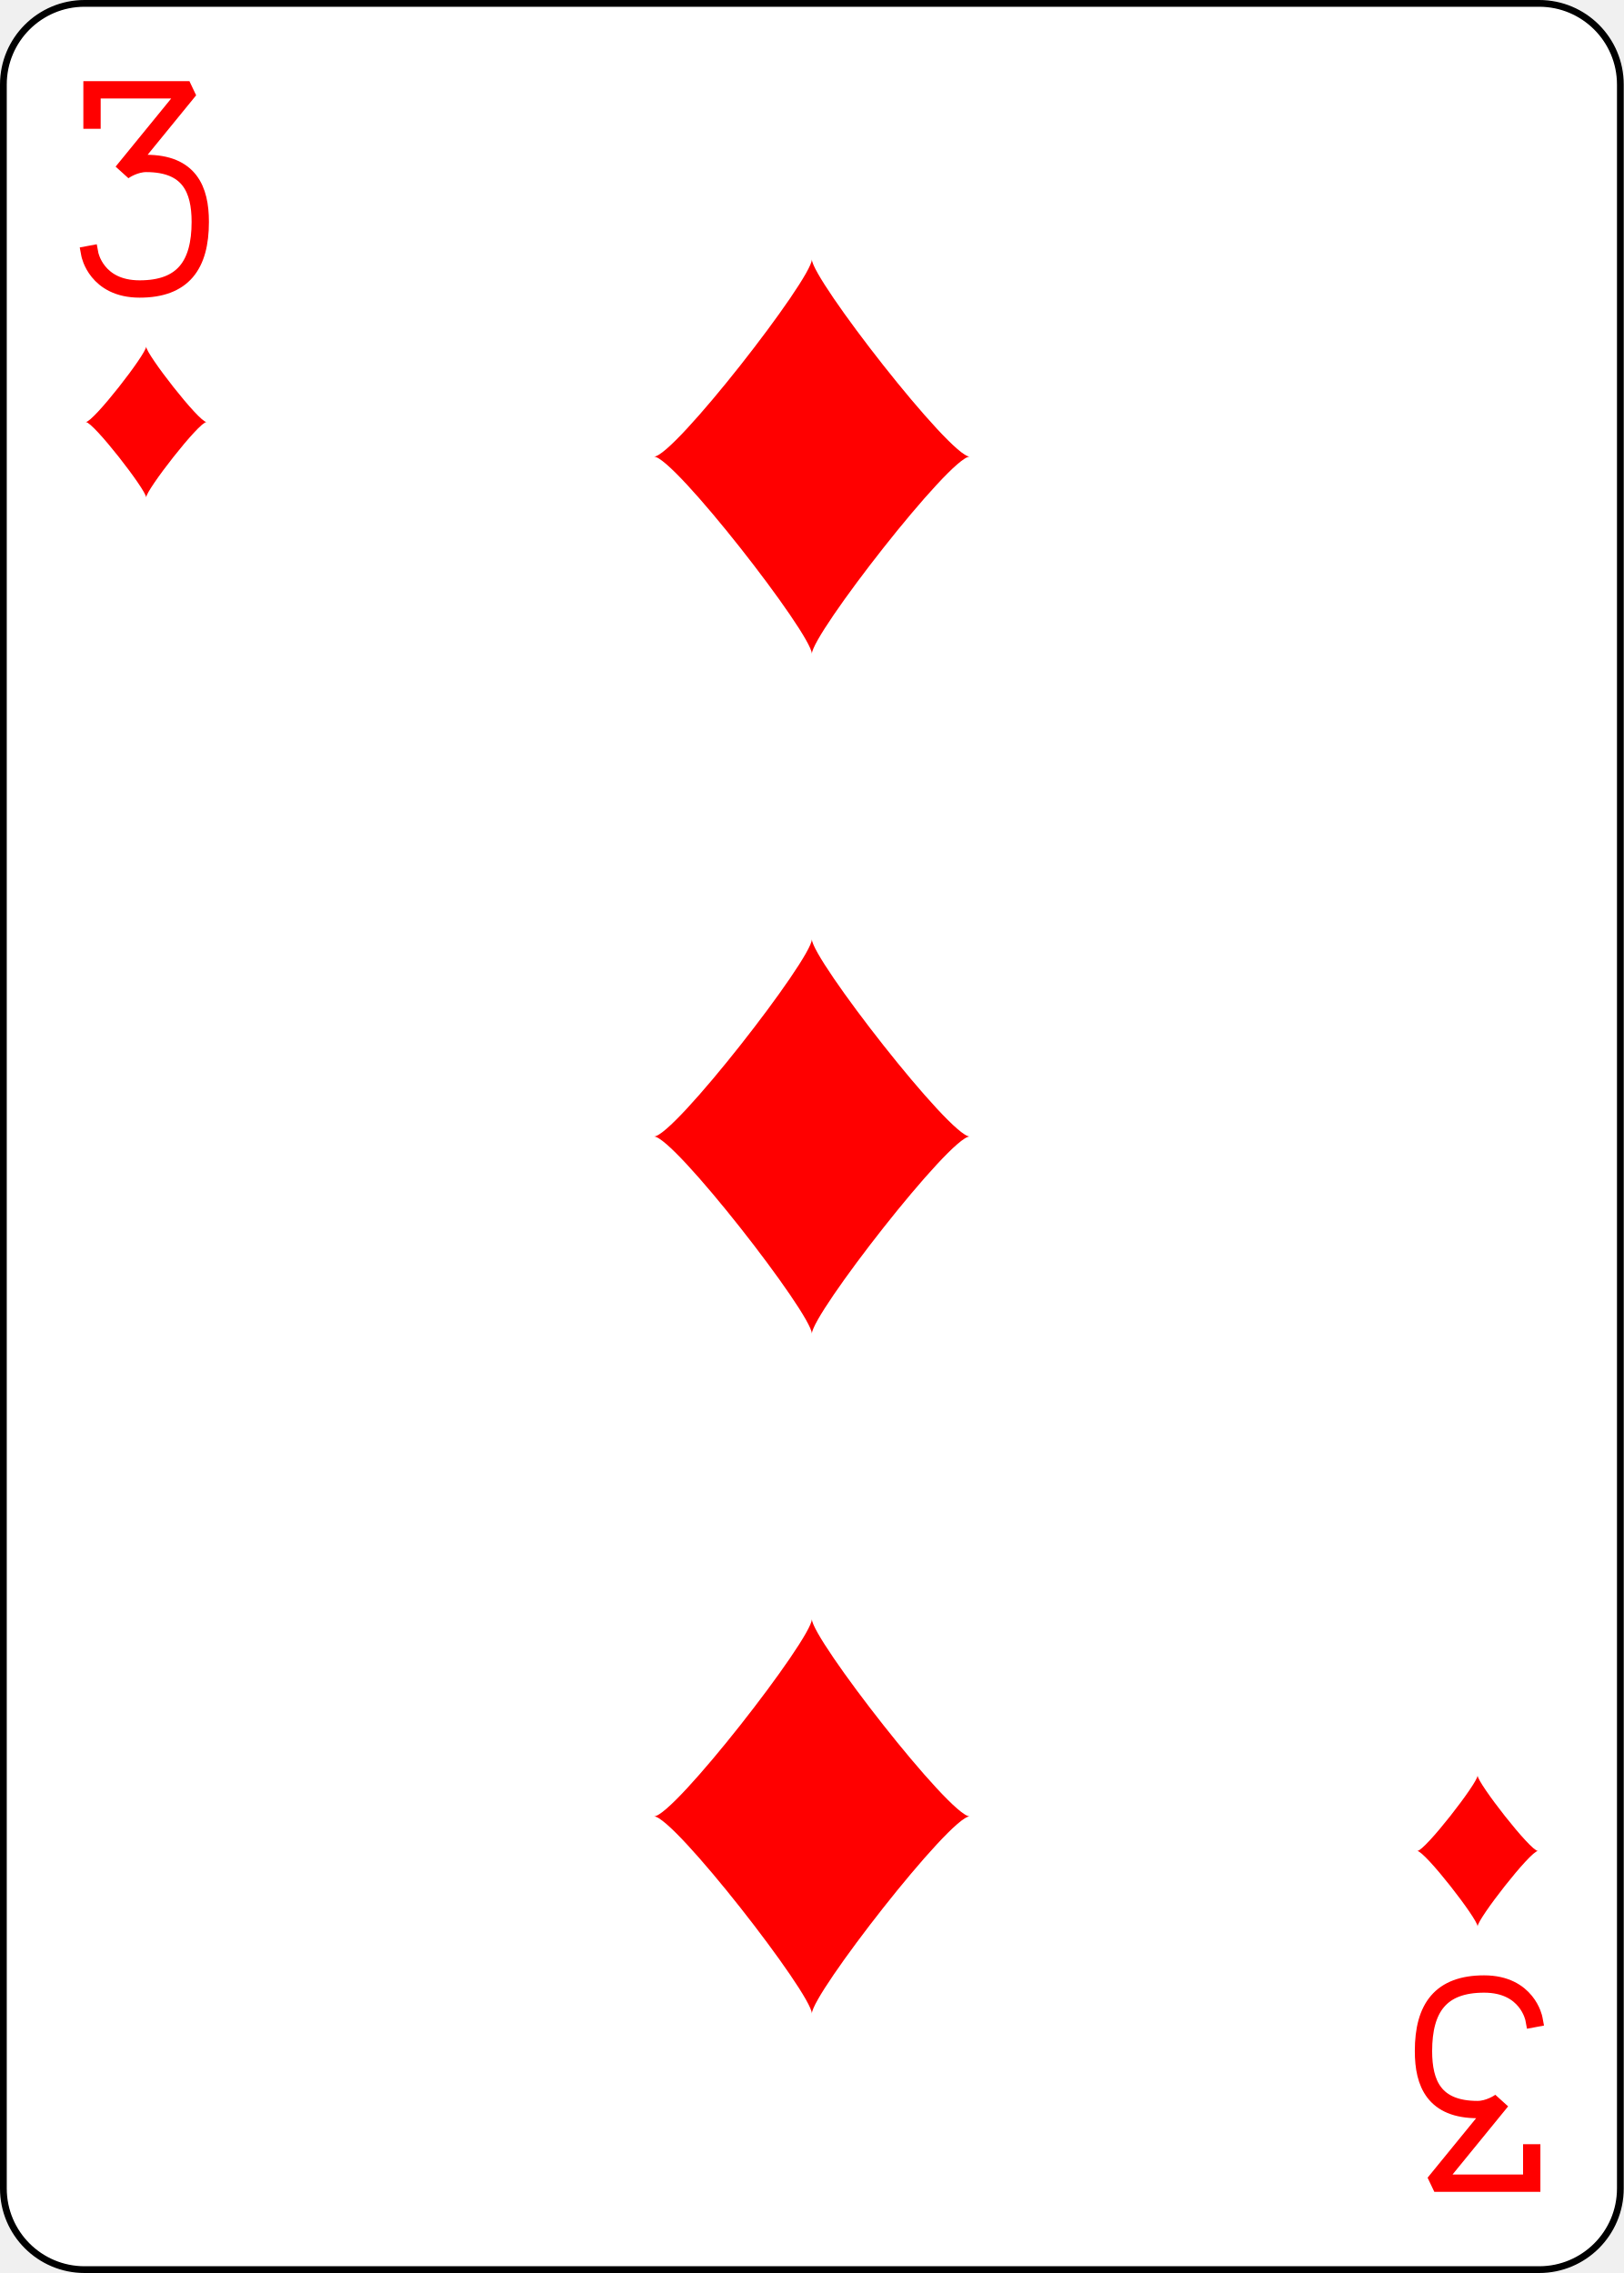
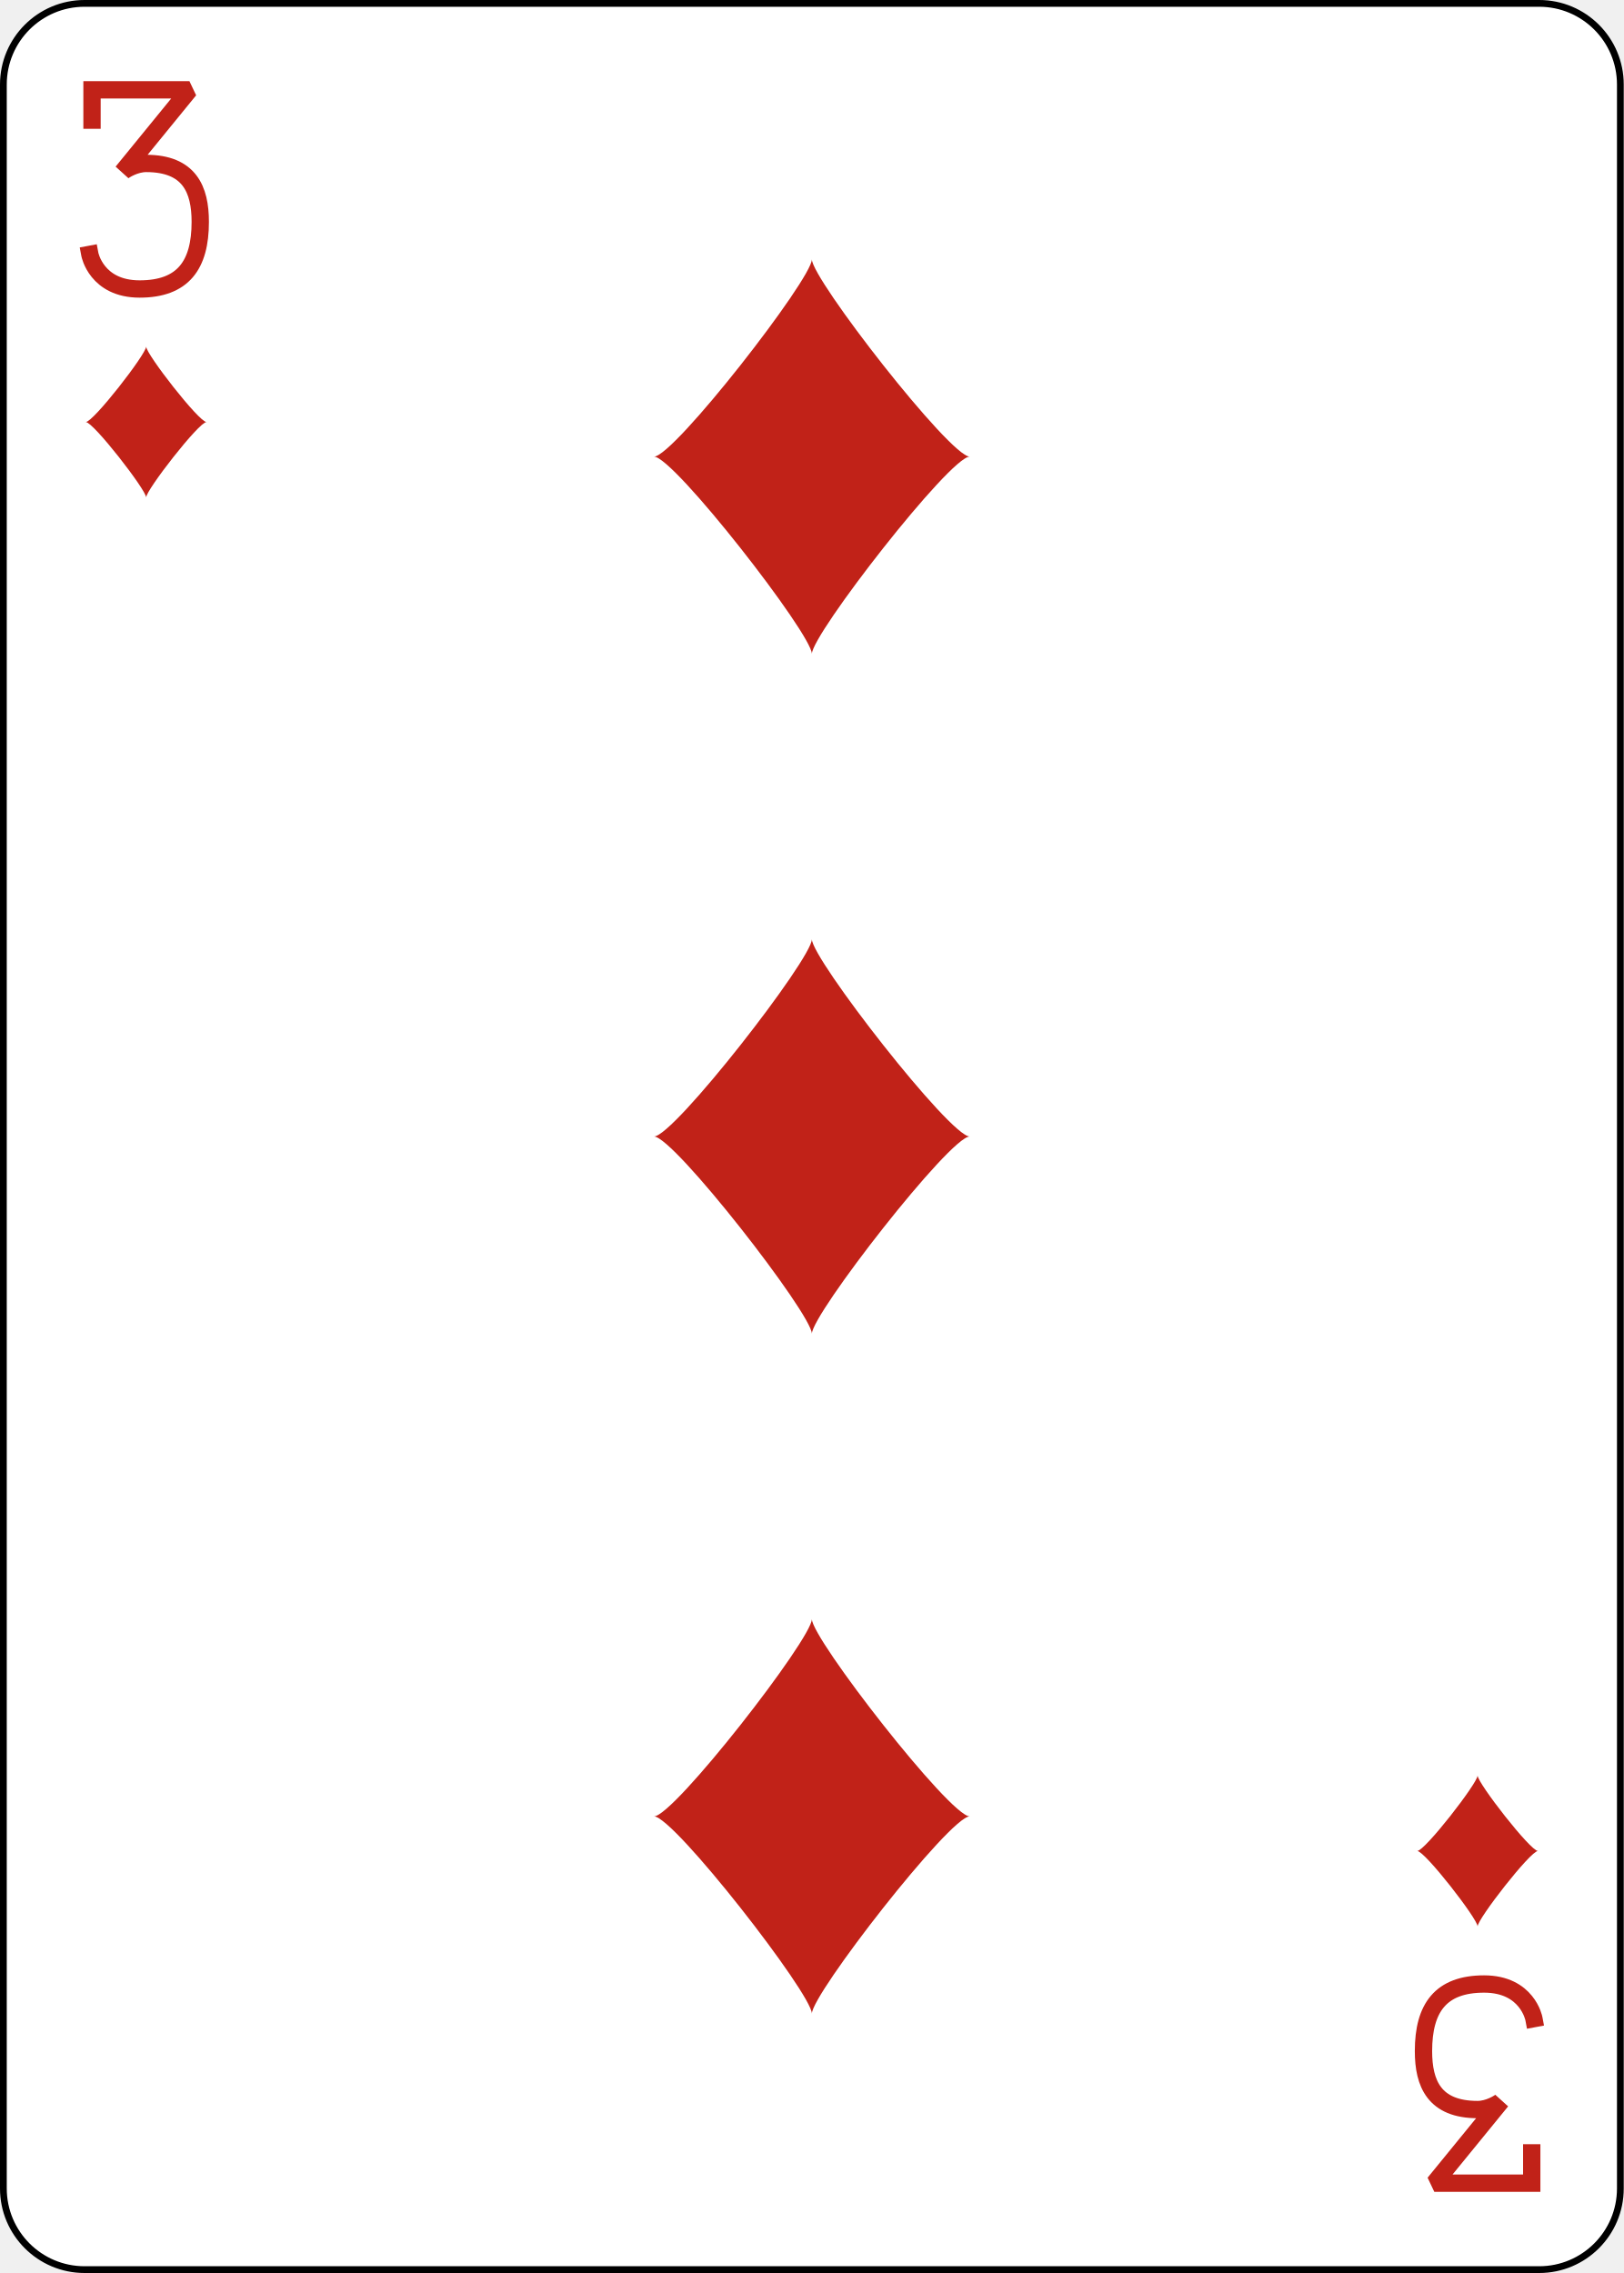
<svg xmlns="http://www.w3.org/2000/svg" xmlns:xlink="http://www.w3.org/1999/xlink" class="card" face="3D" height="3.5in" preserveAspectRatio="none" viewBox="-120 -168 240 336" width="2.5in">
  <defs>
    <symbol id="SD3" viewBox="-600 -600 1200 1200" preserveAspectRatio="xMinYMid">
-       <path d="M-400 0C-350 0 0 -450 0 -500C0 -450 350 0 400 0C350 0 0 450 0 500C0 450 -350 0 -400 0Z" fill="red" />
+       <path d="M-400 0C-350 0 0 -450 0 -500C0 -450 350 0 400 0C350 0 0 450 0 500C0 450 -350 0 -400 0Z" fill="#c12218" />
    </symbol>
    <symbol id="VD3" viewBox="-500 -500 1000 1000" preserveAspectRatio="xMinYMid">
-       <path d="M-250 -320L-250 -460L200 -460L-110 -80C-100 -90 -50 -120 0 -120C200 -120 250 0 250 150C250 350 170 460 -30 460C-230 460 -260 300 -260 300" stroke="red" stroke-width="80" stroke-linecap="square" stroke-miterlimit="1.5" fill="none" />
+       <path d="M-250 -320L-250 -460L200 -460L-110 -80C-100 -90 -50 -120 0 -120C200 -120 250 0 250 150C250 350 170 460 -30 460C-230 460 -260 300 -260 300" stroke="#c12218" stroke-width="80" stroke-linecap="square" stroke-miterlimit="1.5" fill="none" />
    </symbol>
  </defs>
  <rect width="239" height="335" x="-119.5" y="-167.5" rx="12" ry="12" fill="white" stroke="black" />
  <use xlink:href="#VD3" height="32" width="32" x="-114.4" y="-156" />
  <use xlink:href="#SD3" height="26.769" width="26.769" x="-111.784" y="-119" />
  <use xlink:href="#SD3" height="70" width="70" x="-35" y="-135.501" />
  <use xlink:href="#SD3" height="70" width="70" x="-35" y="-35" />
  <g transform="rotate(180)">
    <use xlink:href="#VD3" height="32" width="32" x="-114.4" y="-156" />
    <use xlink:href="#SD3" height="26.769" width="26.769" x="-111.784" y="-119" />
    <use xlink:href="#SD3" height="70" width="70" x="-35" y="-135.501" />
  </g>
</svg>
